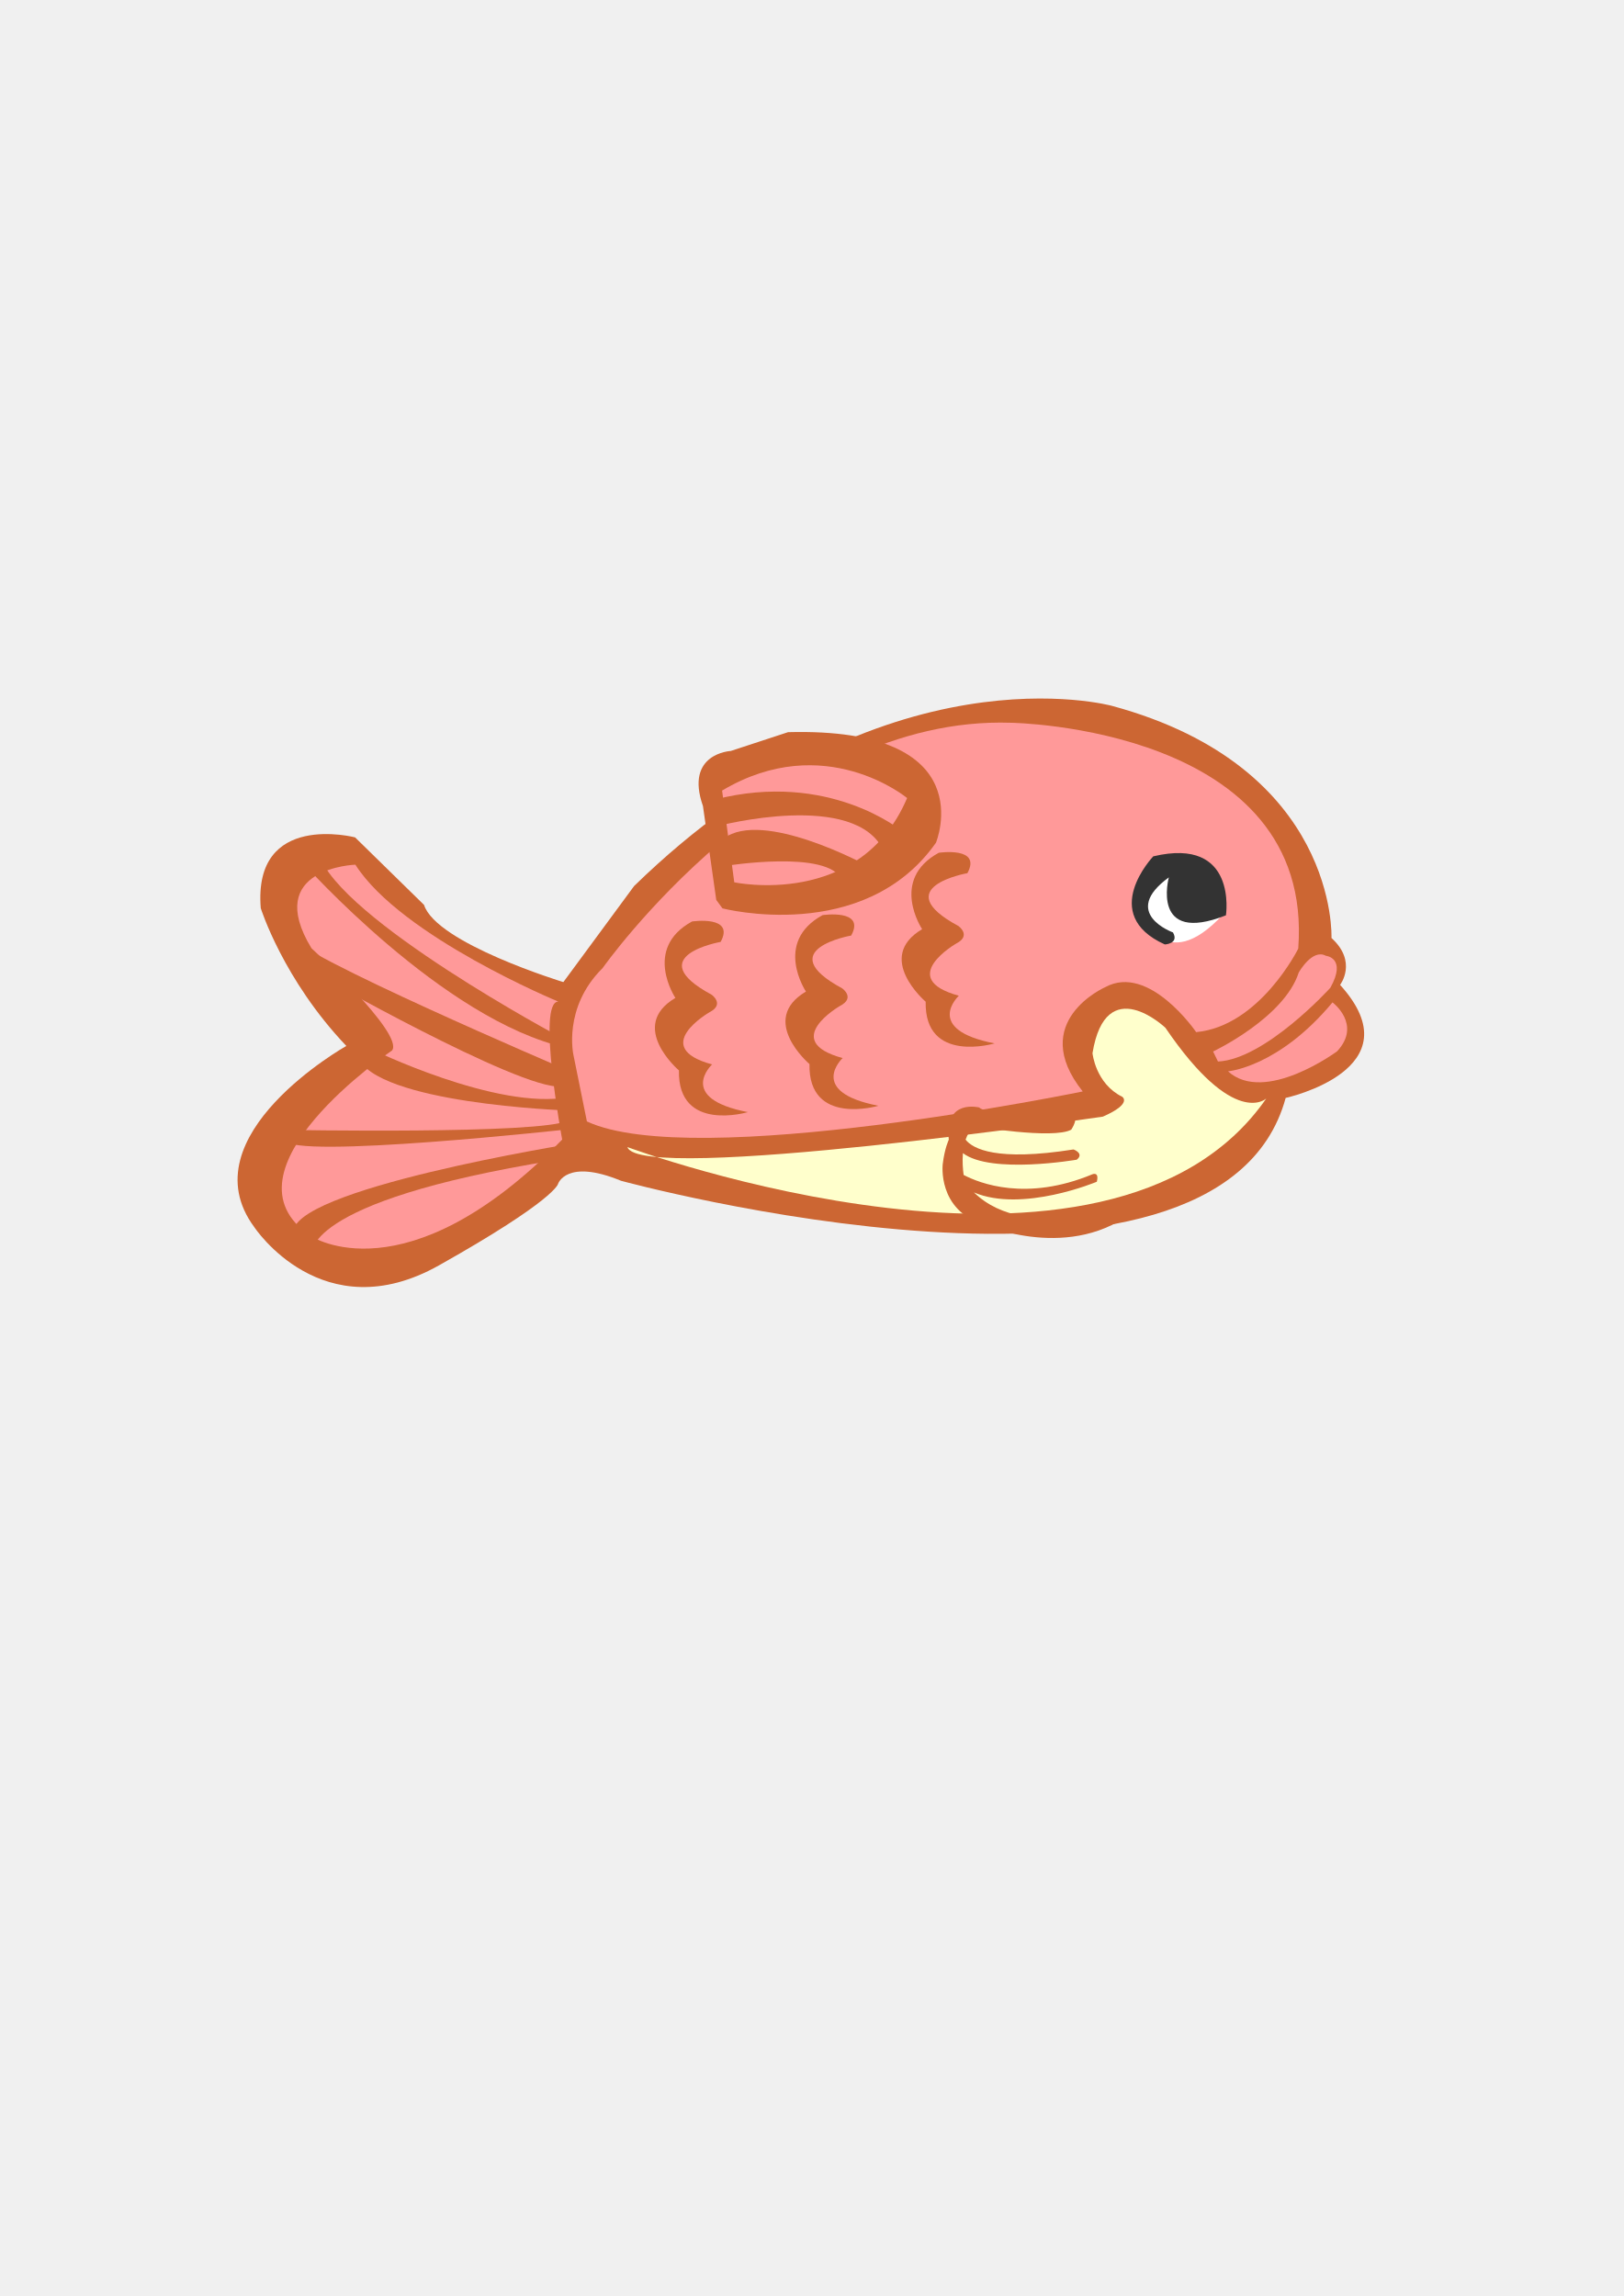
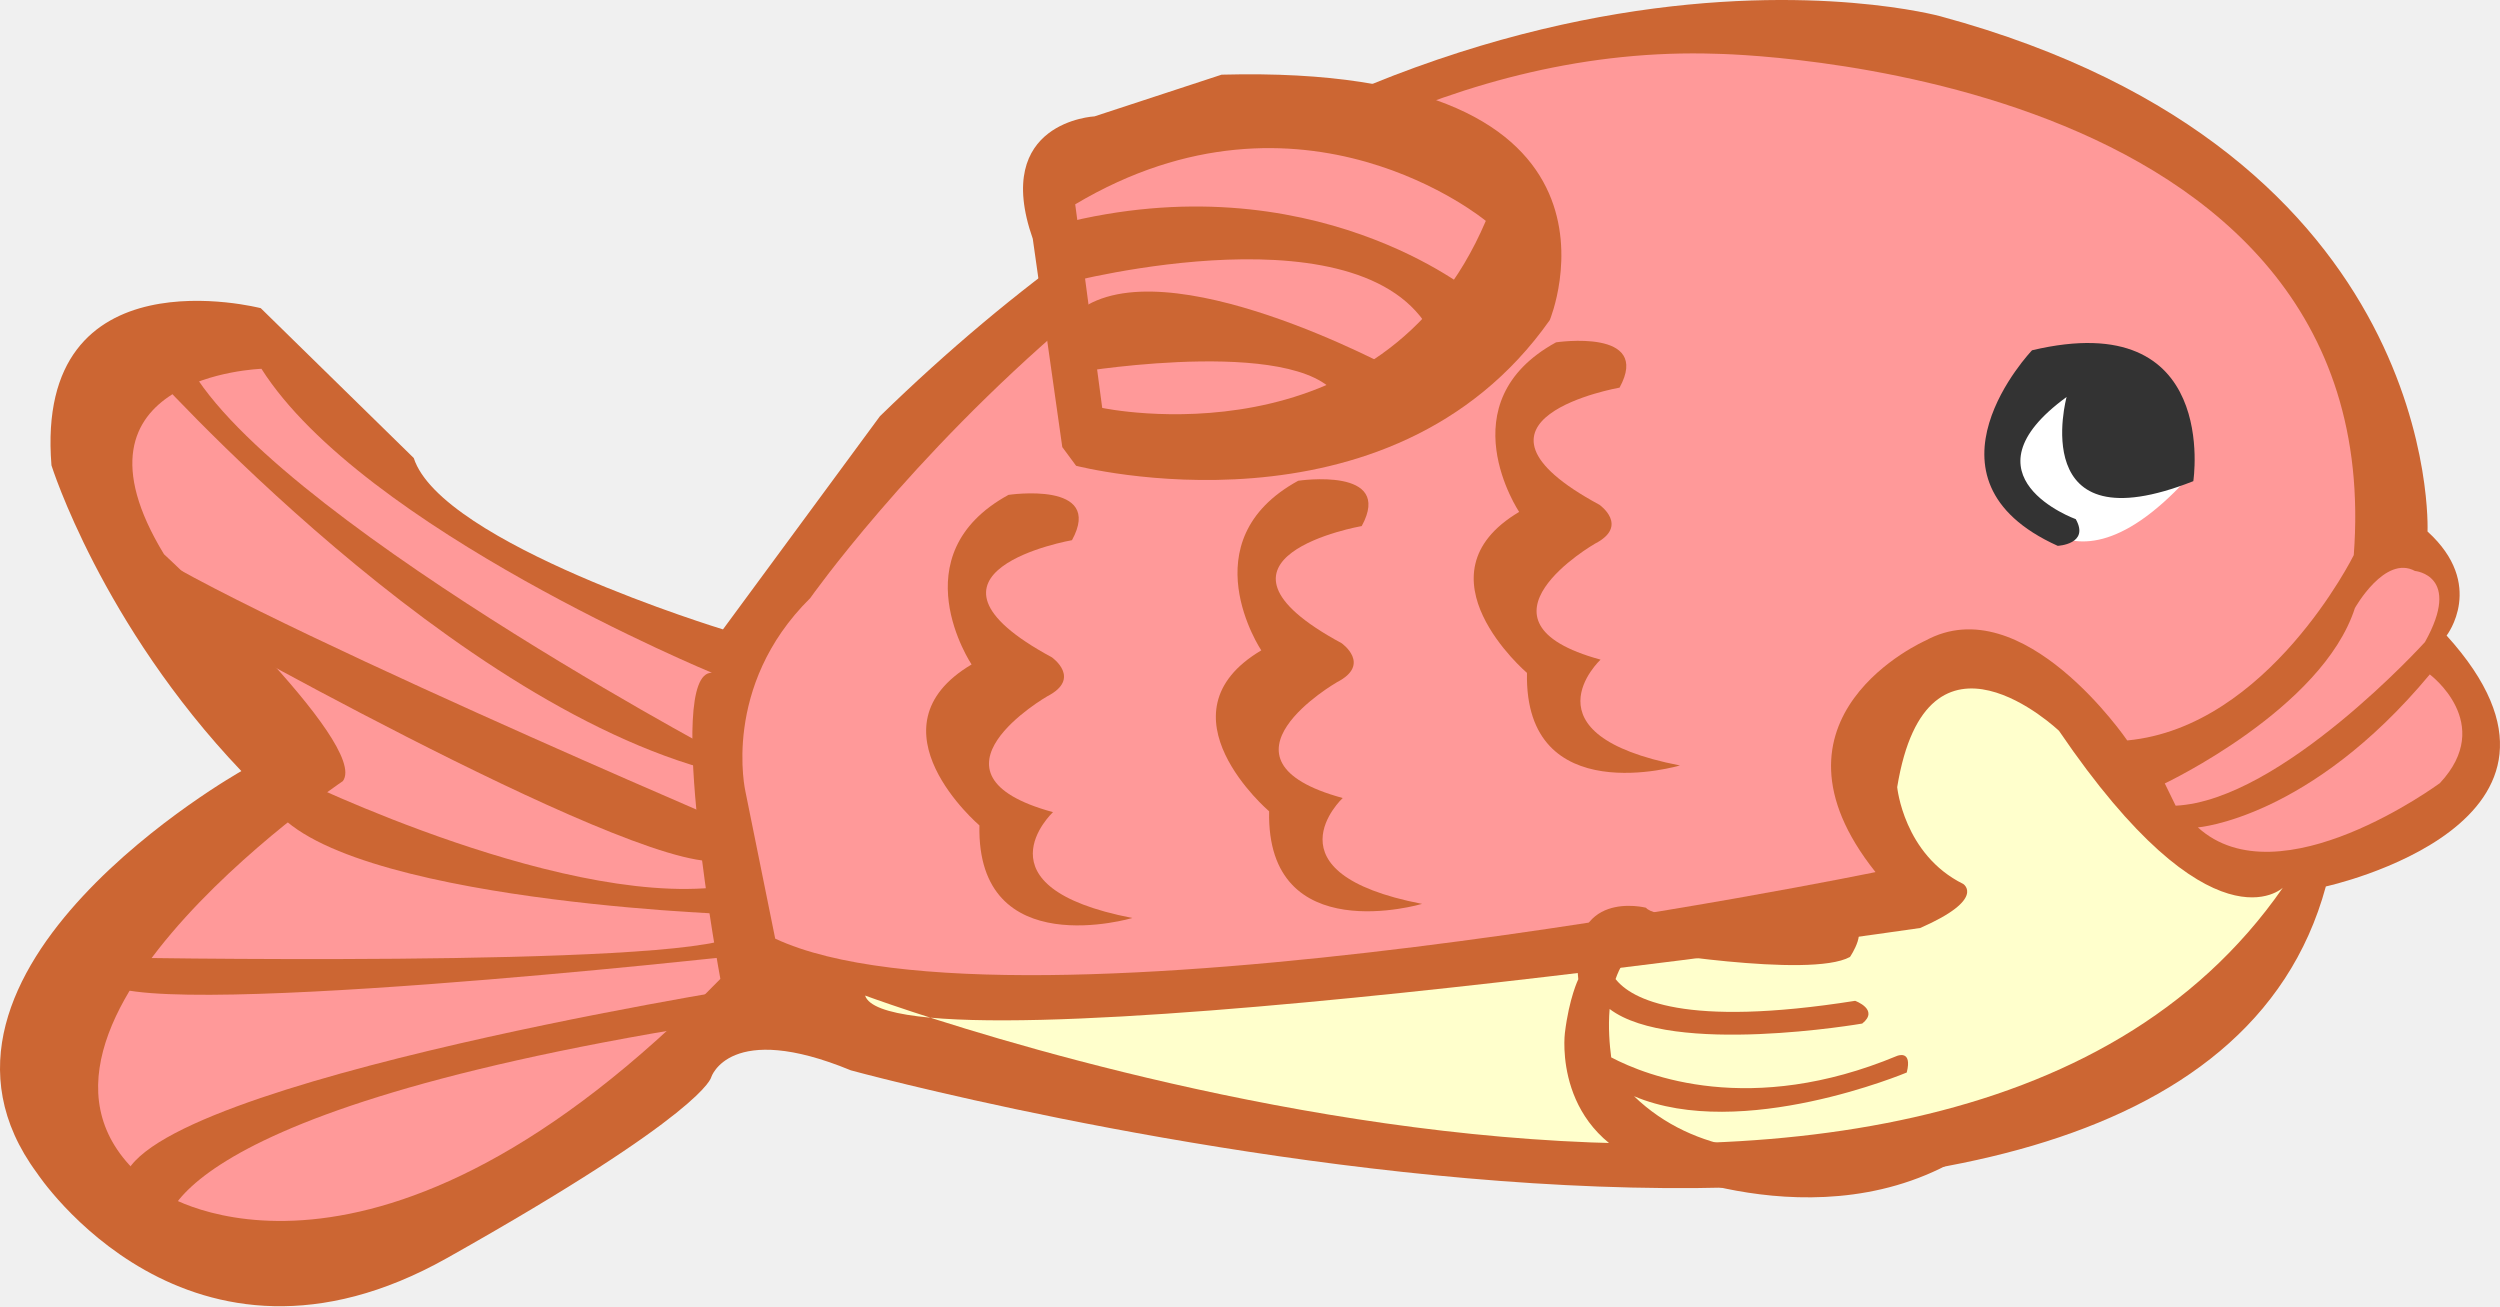
- <svg xmlns="http://www.w3.org/2000/svg" version="1.1" id="レイヤー_1" x="0px" y="0px" width="595.28px" height="841.89px" viewBox="0 0 595.28 841.89" enable-background="new 0 0 595.28 841.89" xml:space="preserve">
-   <g>
-     <g>
-       <path fill="#CC6633" d="M130.178,307.045c0,0-37.475-9.737-34.579,25.969c0,0,8.213,26.195,31.372,50.509    c0,0-58.527,32.915-33.768,66.401c0,0,24.985,38.1,67.754,14.044c42.77-24.058,43.642-29.88,43.642-29.88    s3.012-9.398,23.075-1.125c0,0,219.162,59.851,243.671-30.382c0,0,48.06-10.441,19.95-41.449c0,0,6.529-8.406-3.152-17.189    c0,0,2.734-62.578-80.467-85.12c0,0-83.644-23.102-175.206,66.069l-25.933,35.22c0,0-46.547-14.182-51.085-28.312L130.178,307.045    z" />
-       <path fill="#FF9999" d="M204.705,367.276c0,0-57.67-23.845-74.415-50.215c0,0-34.062,1.132-16.099,30.637    c0,0,34.049,31.397,29.55,37.478c0,0-65.548,44.245-29.733,68.083c0,0,34.723,23.367,92.099-35.406    C206.107,417.853,196.701,367.136,204.705,367.276z" />
-       <g>
-         <path fill="#CC6633" d="M205.886,380.545c0,0-81.549-43.464-89.127-67.622l-5.694,3.48c0,0,51.325,57.735,96.596,67.788     L205.886,380.545z" />
-         <path fill="#CC6633" d="M206.429,391.719c0,0-99.632-42.59-99.383-48.467l14.149,16.904c0,0,80.032,45.145,86.584,37.361     L206.429,391.719z" />
-         <path fill="#CC6633" d="M135.709,384.504c0,0,46.425,22.79,72.835,17.767l-1.363,4.871c0,0-69.425-2.483-76.129-19.749     L135.709,384.504z" />
-         <path fill="#CC6633" d="M104.111,414.295c0,0,94.975,1.767,104.313-3.482c9.342-5.258,1.016-1.116,1.016-1.116l0.207,4.25     c0,0-102.863,11.413-105.354,4.074L104.111,414.295z" />
-         <path fill="#CC6633" d="M210.438,419.241c0,0-105.793,16.885-102.863,33.268l6.77,7.665c0,0-5.216-19.471,88.93-34.72     L210.438,419.241z" />
+ <svg xmlns="http://www.w3.org/2000/svg" version="1.1" id="レイヤー_1" x="0px" y="0px" width="413.02" height="215.802" viewBox="0 0 413.02 215.802" enable-background="new 0 0 595.28 841.89" xml:space="preserve">
+   <defs id="defs4285" />
+   <g id="g4235" transform="translate(-87.09638,-256.1319)">
+     <g id="g4237">
+       <path d="m 130.178,307.045 c 0,0 -37.475,-9.737 -34.579,25.969 0,0 8.213,26.195 31.372,50.509 0,0 -58.527,32.915 -33.768,66.401 0,0 24.985,38.1 67.754,14.044 42.77,-24.058 43.642,-29.88 43.642,-29.88 0,0 3.012,-9.398 23.075,-1.125 0,0 219.162,59.851 243.671,-30.382 0,0 48.06,-10.441 19.95,-41.449 0,0 6.529,-8.406 -3.152,-17.189 0,0 2.734,-62.578 -80.467,-85.12 0,0 -83.644,-23.102 -175.206,66.069 l -25.933,35.22 c 0,0 -46.547,-14.182 -51.085,-28.312 l -25.274,-24.755 z" id="path4239" style="fill:#cc6633" />
+       <path d="m 204.705,367.276 c 0,0 -57.67,-23.845 -74.415,-50.215 0,0 -34.062,1.132 -16.099,30.637 0,0 34.049,31.397 29.55,37.478 0,0 -65.548,44.245 -29.733,68.083 0,0 34.723,23.367 92.099,-35.406 0,0 -9.406,-50.717 -1.402,-50.577 z" id="path4241" style="fill:#ff9999" />
+       <g id="g4243">
+         <path d="m 205.886,380.545 c 0,0 -81.549,-43.464 -89.127,-67.622 l -5.694,3.48 c 0,0 51.325,57.735 96.596,67.788 l -1.775,-3.646 z" id="path4245" style="fill:#cc6633" />
+         <path d="m 206.429,391.719 c 0,0 -99.632,-42.59 -99.383,-48.467 l 14.149,16.904 c 0,0 80.032,45.145 86.584,37.361 l -1.35,-5.798 z" id="path4247" style="fill:#cc6633" />
+         <path d="m 135.709,384.504 c 0,0 46.425,22.79 72.835,17.767 l -1.363,4.871 c 0,0 -69.425,-2.483 -76.129,-19.749 l 4.657,-2.889 z" id="path4249" style="fill:#cc6633" />
+         <path d="m 104.111,414.295 c 0,0 94.975,1.767 104.313,-3.482 9.342,-5.258 1.016,-1.116 1.016,-1.116 l 0.207,4.25 c 0,0 -102.863,11.413 -105.354,4.074 l -0.182,-3.726 z" id="path4251" style="fill:#cc6633" />
+         <path d="m 210.438,419.241 c 0,0 -105.793,16.885 -102.863,33.268 l 6.77,7.665 c 0,0 -5.216,-19.471 88.93,-34.72 l 7.163,-6.213 z" id="path4253" style="fill:#cc6633" />
      </g>
-       <path fill="#FF9999" d="M215.167,411.203l-4.915-24.283c0,0-4.049-17.396,10.698-31.972c0,0,65.316-92.744,149.681-89.929    c0,0,111.491,1.497,105.326,82.825c0,0-14.074,28.41-37.425,30.615c0,0-17.225-25.284-33.322-16.499    c0,0-28.707,12.592-8.265,38.25C396.945,400.209,254.441,429.547,215.167,411.203z" />
-       <path fill="#FFFFCC" d="M230.017,420.605c0,0,176.447,65.502,234.225-17.816c0,0-11.715,11.238-36.98-25.917    c0,0-21.806-20.796-26.734,9.299c0,0,1.076,11.145,10.908,15.995c0,0,3.854,2.481-7.108,7.279    C404.327,409.445,234.414,434.254,230.017,420.605z" />
-       <path fill="#CC6633" d="M264.198,345.374c0,0-29.599,5.177-3.321,19.355c0,0,4.969,3.487-0.753,6.431    c0,0-22.296,12.814,0.935,19.144c0,0-13.258,12.377,13.114,17.488c0,0-25.748,7.653-25.268-15.297c0,0-18.913-16.132-1.296-26.589    c0,0-12.075-18.067,6.093-28.016C253.702,337.891,269.583,335.515,264.198,345.374z" />
-       <path fill="#CC6633" d="M312.063,343.042c0,0-29.598,5.169-3.32,19.352c0,0,4.968,3.49-0.754,6.436c0,0-22.298,12.816,0.935,19.14    c0,0-13.255,12.377,13.111,17.491c0,0-25.749,7.65-25.268-15.293c0,0-18.91-16.139-1.296-26.59c0,0-12.075-18.077,6.098-28.022    C301.569,335.554,317.446,333.182,312.063,343.042z" />
-       <path fill="#CC6633" d="M354.661,320.173c0,0-29.598,5.173-3.32,19.354c0,0,4.968,3.489-0.753,6.43    c0,0-22.298,12.816,0.935,19.151c0,0-13.256,12.371,13.114,17.484c0,0-25.75,7.651-25.271-15.293c0,0-18.91-16.137-1.295-26.593    c0,0-12.077-18.067,6.098-28.018C344.168,312.688,360.046,310.313,354.661,320.173z" />
-       <path fill="#FFFFFF" d="M441.595,320.841c0,0-25.76-11.141-23.305,13.745c0,0,8.411,24.187,30.004,0.812    C448.294,335.397,444.41,319.26,441.595,320.841z" />
-       <path fill="#333333" d="M428.516,321.716c0,0-6.786,24.853,20.933,13.909c0,0,4.451-29.005-26.642-21.624    c0,0-20.287,21.24,4.24,32.308c0,0,5.321-0.259,2.984-4.408C430.031,341.901,410.497,334.856,428.516,321.716z" />
-       <path fill="#CC6633" d="M264.877,333.082c0,0,51.83,13.469,78.257-24.072c0,0,17.654-42.444-54.218-40.542l-20.99,6.889    c0,0-17.018,0.828-10.207,20.224l4.875,34.411L264.877,333.082z" />
-       <path fill="#FF9999" d="M264.73,289.886l4.461,33.636c0,0,46.017,9.842,63.373-30.897    C332.564,292.625,302.325,267.502,264.73,289.886z" />
-       <path fill="#CC6633" d="M330.522,304.63c0,0-26.701-22.158-68.401-11.466l1.192,9.686c0,0,50.596-13.288,60.719,9.311    L330.522,304.63z" />
-       <path fill="#CC6633" d="M317.421,317.172c0,0-37.808-20.529-52.08-9.731l0.493,10.083c0,0,37.951-6.182,42.83,5.13    L317.421,317.172z" />
-       <path fill="#FF9999" d="M476.146,356.588c0,0,4.947-8.846,9.921-6.127c0,0,7.837,0.694,1.648,11.753    c0,0-23.741,26.176-41.183,27.025l-1.796-3.678C444.736,385.562,470.77,373.263,476.146,356.588z" />
-       <path fill="#FF9999" d="M450.205,392.826c0,0,18.488-1.439,38.309-25.272c0,0,10.885,8.078,1.684,17.941    C490.197,385.496,463.715,405.081,450.205,392.826z" />
+       <path d="m 215.167,411.203 -4.915,-24.283 c 0,0 -4.049,-17.396 10.698,-31.972 0,0 65.316,-92.744 149.681,-89.929 0,0 111.491,1.497 105.326,82.825 0,0 -14.074,28.41 -37.425,30.615 0,0 -17.225,-25.284 -33.322,-16.499 0,0 -28.707,12.592 -8.265,38.25 0,-10e-4 -142.504,29.337 -181.778,10.993 z" id="path4255" style="fill:#ff9999" />
+       <path d="m 230.017,420.605 c 0,0 176.447,65.502 234.225,-17.816 0,0 -11.715,11.238 -36.98,-25.917 0,0 -21.806,-20.796 -26.734,9.299 0,0 1.076,11.145 10.908,15.995 0,0 3.854,2.481 -7.108,7.279 -10e-4,0 -169.914,24.809 -174.311,11.16 z" id="path4257" style="fill:#ffffcc" />
+       <path d="m 264.198,345.374 c 0,0 -29.599,5.177 -3.321,19.355 0,0 4.969,3.487 -0.753,6.431 0,0 -22.296,12.814 0.935,19.144 0,0 -13.258,12.377 13.114,17.488 0,0 -25.748,7.653 -25.268,-15.297 0,0 -18.913,-16.132 -1.296,-26.589 0,0 -12.075,-18.067 6.093,-28.016 0,0.001 15.881,-2.375 10.496,7.484 z" id="path4259" style="fill:#cc6633" />
+       <path d="m 312.063,343.042 c 0,0 -29.598,5.169 -3.32,19.352 0,0 4.968,3.49 -0.754,6.436 0,0 -22.298,12.816 0.935,19.14 0,0 -13.255,12.377 13.111,17.491 0,0 -25.749,7.65 -25.268,-15.293 0,0 -18.91,-16.139 -1.296,-26.59 0,0 -12.075,-18.077 6.098,-28.022 0,-0.002 15.877,-2.374 10.494,7.486 z" id="path4261" style="fill:#cc6633" />
+       <path d="m 354.661,320.173 c 0,0 -29.598,5.173 -3.32,19.354 0,0 4.968,3.489 -0.753,6.43 0,0 -22.298,12.816 0.935,19.151 0,0 -13.256,12.371 13.114,17.484 0,0 -25.75,7.651 -25.271,-15.293 0,0 -18.91,-16.137 -1.295,-26.593 0,0 -12.077,-18.067 6.098,-28.018 -10e-4,0 15.877,-2.375 10.492,7.485 z" id="path4263" style="fill:#cc6633" />
+       <path d="m 441.595,320.841 c 0,0 -25.76,-11.141 -23.305,13.745 0,0 8.411,24.187 30.004,0.812 0,-0.001 -3.884,-16.138 -6.699,-14.557 z" id="path4265" style="fill:#ffffff" />
+       <path d="m 428.516,321.716 c 0,0 -6.786,24.853 20.933,13.909 0,0 4.451,-29.005 -26.642,-21.624 0,0 -20.287,21.24 4.24,32.308 0,0 5.321,-0.259 2.984,-4.408 0,0 -19.534,-7.045 -1.515,-20.185 z" id="path4267" style="fill:#333333" />
+       <path d="m 264.877,333.082 c 0,0 51.83,13.469 78.257,-24.072 0,0 17.654,-42.444 -54.218,-40.542 l -20.99,6.889 c 0,0 -17.018,0.828 -10.207,20.224 l 4.875,34.411 2.283,3.09 z" id="path4269" style="fill:#cc6633" />
+       <path d="m 264.73,289.886 4.461,33.636 c 0,0 46.017,9.842 63.373,-30.897 0,0 -30.239,-25.123 -67.834,-2.739 z" id="path4271" style="fill:#ff9999" />
+       <path d="m 330.522,304.63 c 0,0 -26.701,-22.158 -68.401,-11.466 l 1.192,9.686 c 0,0 50.596,-13.288 60.719,9.311 l 6.49,-7.531 z" id="path4273" style="fill:#cc6633" />
+       <path d="m 317.421,317.172 c 0,0 -37.808,-20.529 -52.08,-9.731 l 0.493,10.083 c 0,0 37.951,-6.182 42.83,5.13 l 8.757,-5.482 z" id="path4275" style="fill:#cc6633" />
+       <path d="m 476.146,356.588 c 0,0 4.947,-8.846 9.921,-6.127 0,0 7.837,0.694 1.648,11.753 0,0 -23.741,26.176 -41.183,27.025 l -1.796,-3.678 c 0,0.001 26.034,-12.298 31.41,-28.973 z" id="path4277" style="fill:#ff9999" />
+       <path d="m 450.205,392.826 c 0,0 18.488,-1.439 38.309,-25.272 0,0 10.885,8.078 1.684,17.941 -10e-4,10e-4 -26.483,19.586 -39.993,7.331 z" id="path4279" style="fill:#ff9999" />
    </g>
-     <path fill="#CC6633" d="M413.843,439.541c0,0-36.637,17.17-56.79-2.309c17.772,7.551,45.053-3.913,45.053-3.913   c0.973-3.855-1.621-2.736-1.621-2.736c-24.205,10.074-41.346,3.319-47.203,0.237c-0.271-2.039-0.52-4.979-0.263-7.995   c10.31,7.841,41.734,2.407,41.734,2.407c2.871-2.296-1.175-3.756-1.175-3.756c-28.32,4.476-36.946-0.252-39.576-3.593   c0.662-1.918,1.678-3.641,3.209-4.907c0,0,28.901,4.89,35.516,1.253c0,0,3.402-4.971-0.1-5.461c0,0-31.469,0.208-33.596-2.67   c0,0-12.919-3.347-11.187,11.81c0,0-1.509,3.055-2.217,8.89c0,0-2.161,16.834,15.169,22.288c0,0,32.167,14.167,56.041-5.881   L413.843,439.541z" />
+     <path d="m 413.843,439.541 c 0,0 -36.637,17.17 -56.79,-2.309 17.772,7.551 45.053,-3.913 45.053,-3.913 0.973,-3.855 -1.621,-2.736 -1.621,-2.736 -24.205,10.074 -41.346,3.319 -47.203,0.237 -0.271,-2.039 -0.52,-4.979 -0.263,-7.995 10.31,7.841 41.734,2.407 41.734,2.407 2.871,-2.296 -1.175,-3.756 -1.175,-3.756 -28.32,4.476 -36.946,-0.252 -39.576,-3.593 0.662,-1.918 1.678,-3.641 3.209,-4.907 0,0 28.901,4.89 35.516,1.253 0,0 3.402,-4.971 -0.1,-5.461 0,0 -31.469,0.208 -33.596,-2.67 0,0 -12.919,-3.347 -11.187,11.81 0,0 -1.509,3.055 -2.217,8.89 0,0 -2.161,16.834 15.169,22.288 0,0 32.167,14.167 56.041,-5.881 l -2.994,-3.664 z" id="path4281" style="fill:#cc6633" />
  </g>
</svg>
